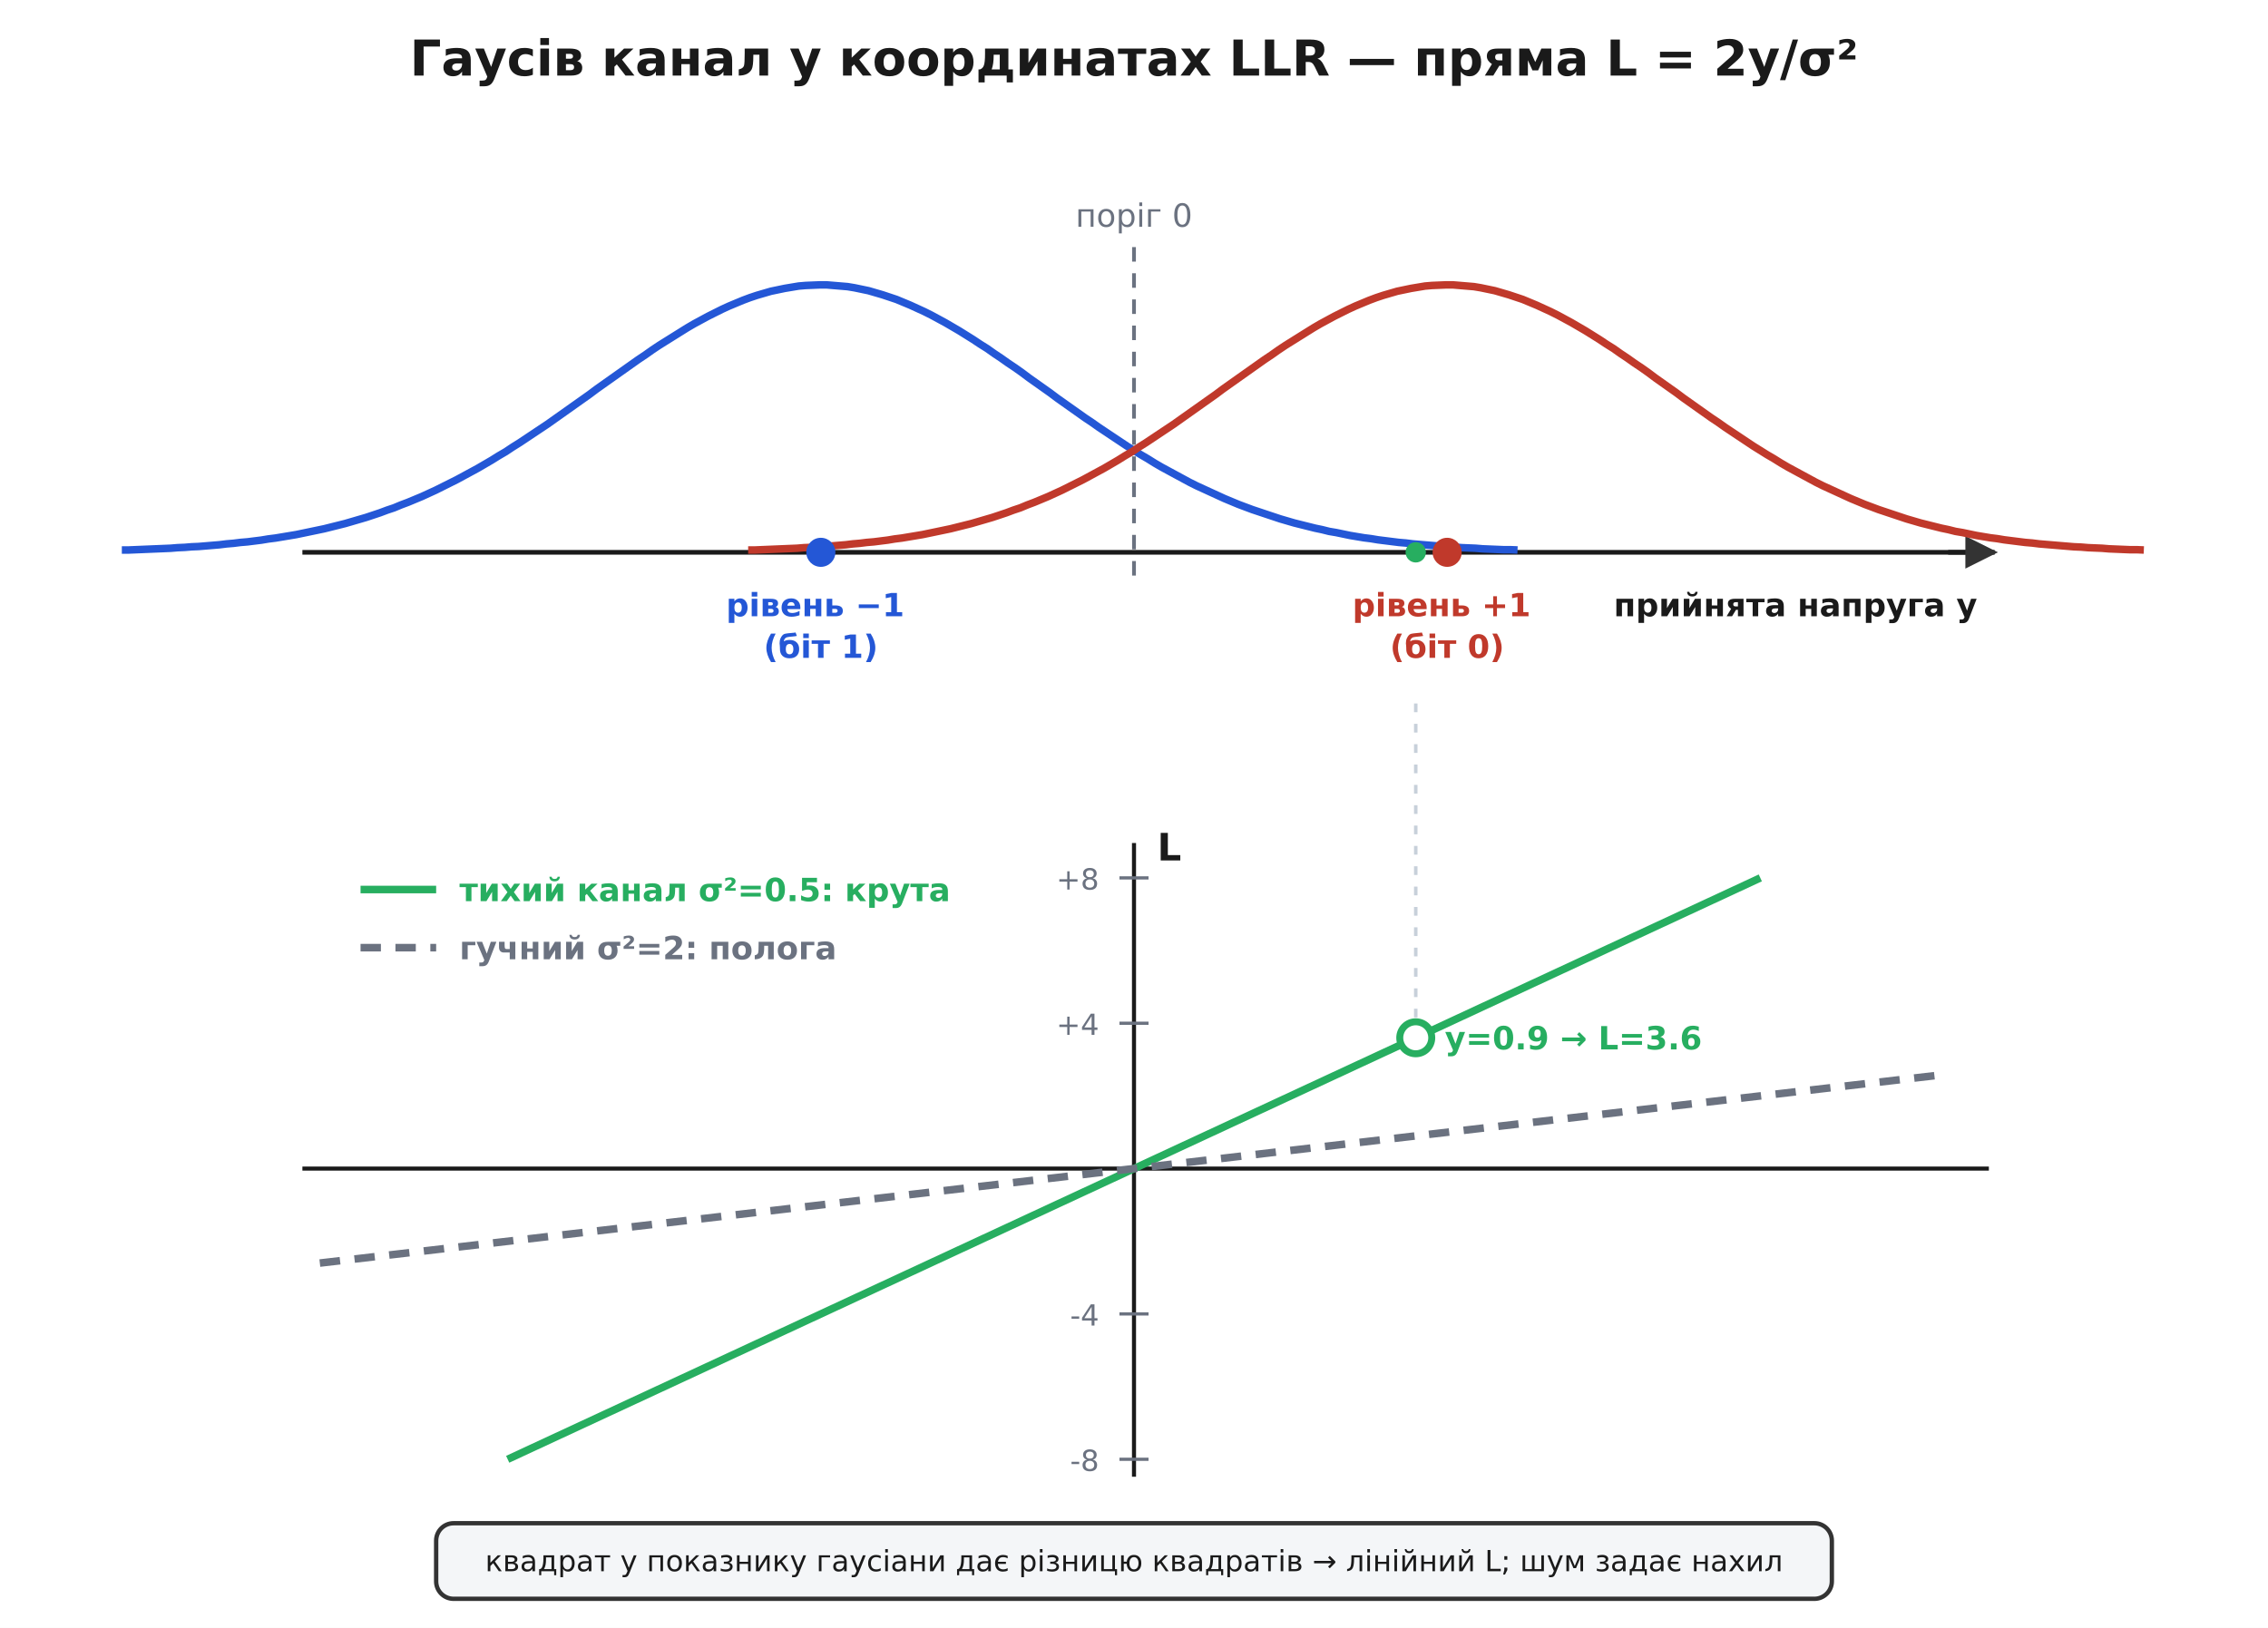
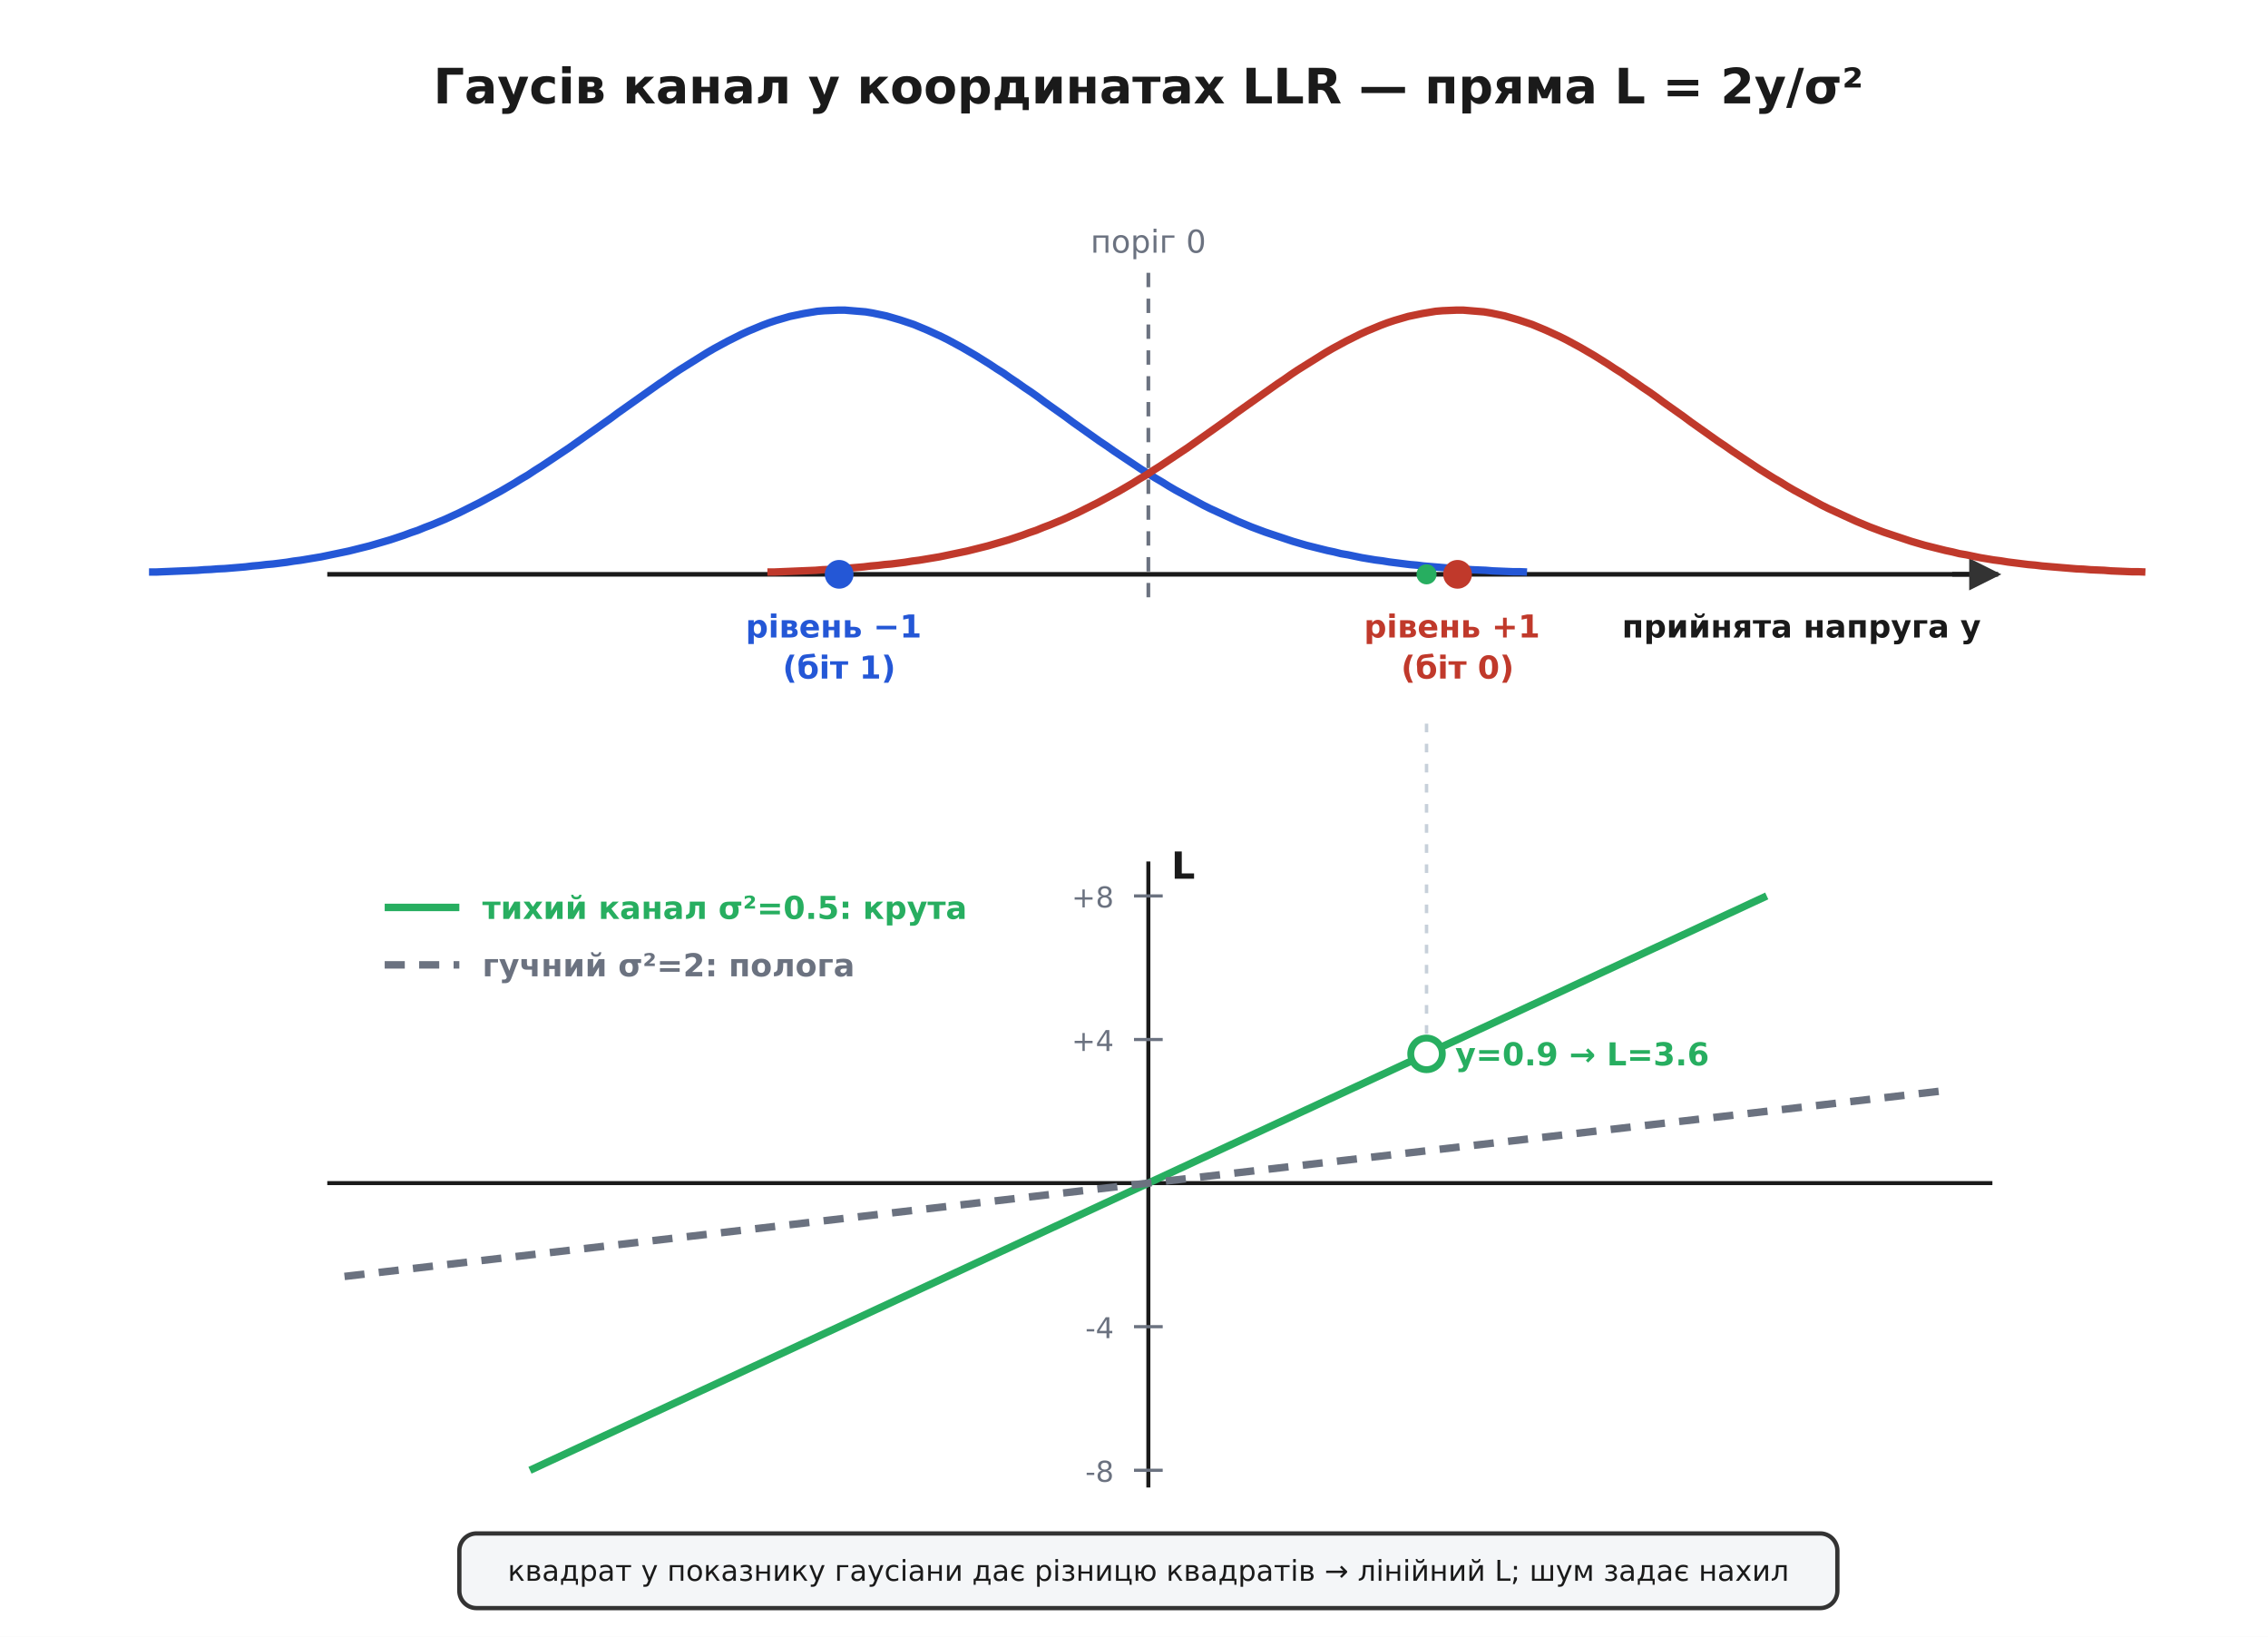
- <svg xmlns="http://www.w3.org/2000/svg" viewBox="0 0 780 560" font-family="'Segoe UI', 'DejaVu Sans', Arial, sans-serif">
-   <rect width="780" height="560" fill="#ffffff" />
+ <svg xmlns="http://www.w3.org/2000/svg" viewBox="-10 -10 790 570" font-family="'Segoe UI', 'DejaVu Sans', Arial, sans-serif">
+   <rect x="-10" y="-10" width="790" height="570" fill="#ffffff" />
  <defs>
    <marker id="arrow" viewBox="0 0 10 10" refX="9" refY="5" markerWidth="7" markerHeight="7" orient="auto-start-reverse">
      <path d="M0 0 L10 5 L0 10 z" fill="#333333" />
    </marker>
  </defs>
  <text x="390.0" y="26.0" font-family="'Segoe UI', 'DejaVu Sans', Arial, sans-serif" font-size="17" fill="#1a1a1a" text-anchor="middle" font-weight="700">Гаусів канал у координатах LLR — пряма L = 2y/σ²</text>
  <line x1="104.0" y1="190.0" x2="684.0" y2="190.0" stroke="#1a1a1a" stroke-width="1.6" />
  <line x1="670.0" y1="190.0" x2="686.0" y2="190.0" stroke="#1a1a1a" stroke-width="1.6" marker-end="url(#arrow)" />
  <text x="680.0" y="212.0" font-family="'Segoe UI', 'DejaVu Sans', Arial, sans-serif" font-size="11" fill="#1a1a1a" text-anchor="end" font-weight="700">прийнята напруга y</text>
  <polyline points="41.9,189.2 44.3,189.2 46.7,189.1 49.1,189.0 51.5,188.9 53.9,188.8 56.3,188.7 58.7,188.6 61.1,188.4 63.5,188.3 65.9,188.1 68.3,188.0 70.7,187.8 73.1,187.6 75.5,187.4 77.9,187.1 80.3,186.9 82.7,186.6 85.1,186.4 87.5,186.1 89.9,185.8 92.3,185.4 94.7,185.1 97.1,184.7 99.5,184.3 101.9,183.9 104.3,183.4 106.7,182.9 109.1,182.4 111.5,181.9 113.9,181.3 116.3,180.7 118.7,180.1 121.1,179.4 123.5,178.7 125.9,178.0 128.3,177.2 130.7,176.4 133.1,175.5 135.5,174.7 137.9,173.7 140.3,172.8 142.7,171.8 145.1,170.8 147.5,169.7 149.9,168.6 152.3,167.4 154.7,166.2 157.1,165.0 159.5,163.7 161.9,162.4 164.3,161.1 166.7,159.7 169.1,158.3 171.5,156.8 173.9,155.4 176.3,153.8 178.7,152.3 181.1,150.7 183.5,149.1 185.9,147.5 188.3,145.9 190.7,144.2 193.1,142.5 195.5,140.8 197.9,139.1 200.3,137.4 202.7,135.7 205.1,133.9 207.5,132.2 209.9,130.5 212.3,128.8 214.7,127.1 217.1,125.4 219.5,123.7 221.9,122.1 224.3,120.4 226.7,118.8 229.1,117.3 231.5,115.8 233.9,114.3 236.3,112.8 238.7,111.4 241.1,110.1 243.5,108.8 245.9,107.6 248.3,106.4 250.7,105.3 253.1,104.3 255.5,103.3 257.9,102.4 260.3,101.6 262.7,100.9 265.1,100.2 267.5,99.7 269.9,99.2 272.3,98.8 274.7,98.4 277.1,98.2 279.5,98.1 281.9,98.0 284.3,98.0 286.7,98.2 289.1,98.4 291.5,98.6 293.9,99.0 296.3,99.5 298.7,100.0 301.1,100.7 303.5,101.4 305.9,102.2 308.3,103.0 310.7,104.0 313.1,105.0 315.5,106.1 317.9,107.2 320.3,108.4 322.7,109.7 325.1,111.0 327.5,112.4 329.9,113.8 332.3,115.3 334.7,116.8 337.1,118.4 339.5,119.9 341.9,121.6 344.3,123.2 346.7,124.9 349.1,126.5 351.5,128.2 353.9,130.0 356.3,131.7 358.7,133.4 361.1,135.1 363.5,136.9 365.9,138.6 368.3,140.3 370.7,142.0 373.1,143.7 375.5,145.3 377.9,147.0 380.3,148.6 382.7,150.2 385.1,151.8 387.5,153.4 389.9,154.9 392.3,156.4 394.7,157.8 397.1,159.3 399.5,160.7 401.9,162.0 404.3,163.3 406.7,164.6 409.1,165.9 411.5,167.1 413.9,168.2 416.3,169.3 418.7,170.4 421.1,171.5 423.5,172.5 425.9,173.5 428.3,174.4 430.7,175.3 433.1,176.1 435.5,176.9 437.9,177.7 440.3,178.5 442.7,179.2 445.1,179.9 447.5,180.5 449.9,181.1 452.3,181.7 454.7,182.2 457.1,182.8 459.5,183.2 461.9,183.7 464.3,184.2 466.7,184.6 469.1,185.0 471.5,185.3 473.9,185.7 476.3,186.0 478.7,186.3 481.1,186.6 483.5,186.8 485.9,187.1 488.3,187.3 490.7,187.5 493.1,187.7 495.5,187.9 497.9,188.1 500.3,188.2 502.7,188.4 505.1,188.5 507.5,188.6 509.9,188.8 512.3,188.9 514.7,189.0 517.1,189.1 519.5,189.1 521.9,189.2" fill="none" stroke="#2457d6" stroke-width="2.6" />
  <polyline points="257.3,189.2 259.7,189.2 262.1,189.1 264.5,189.0 266.9,188.9 269.3,188.8 271.7,188.7 274.1,188.6 276.5,188.4 278.9,188.3 281.3,188.1 283.7,188.0 286.1,187.8 288.5,187.6 290.9,187.4 293.3,187.1 295.7,186.9 298.1,186.6 300.5,186.4 302.9,186.1 305.3,185.8 307.7,185.4 310.1,185.1 312.5,184.7 314.9,184.3 317.3,183.9 319.7,183.4 322.1,182.9 324.5,182.4 326.9,181.9 329.3,181.3 331.7,180.7 334.1,180.1 336.5,179.4 338.9,178.7 341.3,178.0 343.7,177.2 346.1,176.4 348.5,175.5 350.9,174.7 353.3,173.7 355.7,172.8 358.1,171.8 360.5,170.8 362.9,169.7 365.3,168.6 367.7,167.4 370.1,166.2 372.5,165.0 374.9,163.7 377.3,162.4 379.7,161.1 382.1,159.7 384.5,158.3 386.9,156.8 389.3,155.4 391.7,153.8 394.1,152.3 396.5,150.7 398.9,149.1 401.3,147.5 403.7,145.9 406.1,144.2 408.5,142.5 410.9,140.8 413.3,139.1 415.7,137.4 418.1,135.7 420.5,133.9 422.9,132.2 425.3,130.5 427.7,128.8 430.1,127.1 432.5,125.4 434.9,123.7 437.3,122.1 439.7,120.4 442.1,118.8 444.5,117.3 446.9,115.8 449.3,114.3 451.7,112.8 454.1,111.4 456.5,110.1 458.9,108.8 461.3,107.6 463.7,106.4 466.1,105.3 468.5,104.3 470.9,103.3 473.3,102.4 475.7,101.6 478.1,100.9 480.5,100.2 482.9,99.7 485.3,99.2 487.7,98.8 490.1,98.4 492.5,98.2 494.9,98.1 497.3,98.0 499.7,98.0 502.1,98.2 504.5,98.4 506.9,98.6 509.3,99.0 511.7,99.5 514.1,100.0 516.5,100.7 518.9,101.4 521.3,102.2 523.7,103.0 526.1,104.0 528.5,105.0 530.9,106.1 533.3,107.2 535.7,108.4 538.1,109.7 540.5,111.0 542.9,112.4 545.3,113.8 547.7,115.3 550.1,116.8 552.5,118.4 554.9,119.9 557.3,121.6 559.7,123.2 562.1,124.9 564.5,126.5 566.9,128.2 569.3,130.0 571.7,131.7 574.1,133.4 576.5,135.1 578.9,136.9 581.3,138.6 583.7,140.3 586.1,142.0 588.5,143.7 590.9,145.3 593.3,147.0 595.7,148.6 598.1,150.2 600.5,151.8 602.9,153.4 605.3,154.9 607.7,156.4 610.1,157.8 612.5,159.3 614.9,160.7 617.3,162.0 619.7,163.3 622.1,164.6 624.5,165.9 626.9,167.1 629.3,168.2 631.7,169.3 634.1,170.4 636.5,171.5 638.9,172.5 641.3,173.5 643.7,174.4 646.1,175.3 648.5,176.1 650.9,176.9 653.3,177.7 655.7,178.5 658.1,179.2 660.5,179.9 662.9,180.5 665.3,181.1 667.7,181.7 670.1,182.2 672.5,182.8 674.9,183.2 677.3,183.7 679.7,184.2 682.1,184.6 684.5,185.0 686.9,185.3 689.3,185.7 691.7,186.0 694.1,186.3 696.5,186.6 698.9,186.8 701.3,187.1 703.7,187.3 706.1,187.5 708.5,187.7 710.9,187.9 713.3,188.1 715.7,188.2 718.1,188.4 720.5,188.5 722.9,188.6 725.3,188.8 727.7,188.9 730.1,189.0 732.5,189.1 734.9,189.1 737.3,189.2" fill="none" stroke="#c0392b" stroke-width="2.6" />
  <circle cx="282.3" cy="190.0" r="5.0" fill="#2457d6" stroke="#2457d6" stroke-width="0.0" />
  <circle cx="497.7" cy="190.0" r="5.0" fill="#c0392b" stroke="#c0392b" stroke-width="0.0" />
  <text x="282.3" y="212.0" font-family="'Segoe UI', 'DejaVu Sans', Arial, sans-serif" font-size="11" fill="#2457d6" text-anchor="middle" font-weight="700">
    <tspan x="282.3" dy="0.0">рівень −1</tspan>
    <tspan x="282.3" dy="14.3">(біт 1)</tspan>
  </text>
  <text x="497.7" y="212.0" font-family="'Segoe UI', 'DejaVu Sans', Arial, sans-serif" font-size="11" fill="#c0392b" text-anchor="middle" font-weight="700">
    <tspan x="497.7" dy="0.0">рівень +1</tspan>
    <tspan x="497.7" dy="14.3">(біт 0)</tspan>
  </text>
  <line x1="390.0" y1="198.0" x2="390.0" y2="84.0" stroke="#6b7280" stroke-width="1.3" stroke-dasharray="5 4" />
  <text x="390.0" y="78.0" font-family="'Segoe UI', 'DejaVu Sans', Arial, sans-serif" font-size="11" fill="#6b7280" text-anchor="middle">поріг 0</text>
  <line x1="104.0" y1="402.0" x2="684.0" y2="402.0" stroke="#1a1a1a" stroke-width="1.4" />
  <line x1="390.0" y1="290.0" x2="390.0" y2="508.0" stroke="#1a1a1a" stroke-width="1.4" />
  <text x="398.0" y="296.0" font-family="'Segoe UI', 'DejaVu Sans', Arial, sans-serif" font-size="13" fill="#1a1a1a" text-anchor="start" font-weight="700">L</text>
  <line x1="385.0" y1="502.0" x2="395.0" y2="502.0" stroke="#6b7280" stroke-width="1.1" />
  <text x="378.0" y="506.0" font-family="'Segoe UI', 'DejaVu Sans', Arial, sans-serif" font-size="10" fill="#6b7280" text-anchor="end">-8</text>
  <line x1="385.0" y1="452.0" x2="395.0" y2="452.0" stroke="#6b7280" stroke-width="1.1" />
  <text x="378.0" y="456.0" font-family="'Segoe UI', 'DejaVu Sans', Arial, sans-serif" font-size="10" fill="#6b7280" text-anchor="end">-4</text>
  <line x1="385.0" y1="352.0" x2="395.0" y2="352.0" stroke="#6b7280" stroke-width="1.1" />
  <text x="378.0" y="356.0" font-family="'Segoe UI', 'DejaVu Sans', Arial, sans-serif" font-size="10" fill="#6b7280" text-anchor="end">+4</text>
  <line x1="385.0" y1="302.0" x2="395.0" y2="302.0" stroke="#6b7280" stroke-width="1.1" />
  <text x="378.0" y="306.0" font-family="'Segoe UI', 'DejaVu Sans', Arial, sans-serif" font-size="10" fill="#6b7280" text-anchor="end">+8</text>
  <line x1="174.6" y1="502.0" x2="605.4" y2="302.0" stroke="#27ae60" stroke-width="2.6" />
  <line x1="110.0" y1="434.5" x2="670.0" y2="369.5" stroke="#6b7280" stroke-width="2.6" stroke-dasharray="7 5" />
  <line x1="124.0" y1="306.0" x2="150.0" y2="306.0" stroke="#27ae60" stroke-width="2.6" />
  <text x="158.0" y="310.0" font-family="'Segoe UI', 'DejaVu Sans', Arial, sans-serif" font-size="11" fill="#27ae60" text-anchor="start" font-weight="700">тихий канал σ²=0.5: крута</text>
  <line x1="124.0" y1="326.0" x2="150.0" y2="326.0" stroke="#6b7280" stroke-width="2.6" stroke-dasharray="7 5" />
  <text x="158.0" y="330.0" font-family="'Segoe UI', 'DejaVu Sans', Arial, sans-serif" font-size="11" fill="#6b7280" text-anchor="start" font-weight="700">гучний σ²=2: полога</text>
  <circle cx="486.9" cy="190.0" r="3.5" fill="#27ae60" stroke="#27ae60" stroke-width="0.0" />
  <line x1="486.9" y1="242.0" x2="486.9" y2="357.0" stroke="#c7d0da" stroke-width="1.2" stroke-dasharray="3 4" />
  <circle cx="486.9" cy="357.0" r="5.5" fill="#ffffff" stroke="#27ae60" stroke-width="2.4" />
  <text x="496.9" y="361.0" font-family="'Segoe UI', 'DejaVu Sans', Arial, sans-serif" font-size="11" fill="#27ae60" text-anchor="start" font-weight="700">y=0.9 → L=3.6</text>
  <rect x="150.0" y="524.0" width="480.0" height="26.0" rx="6" fill="#f4f6f8" stroke="#333333" stroke-width="1.5" />
  <text x="390.0" y="540.5" font-family="'Segoe UI', 'DejaVu Sans', Arial, sans-serif" font-size="10" fill="#1a1a1a" text-anchor="middle">
    <tspan x="390.0" dy="0.0">квадрат у показнику гаусіани дає різницю квадратів → лінійний L; шум задає нахил</tspan>
  </text>
</svg>
